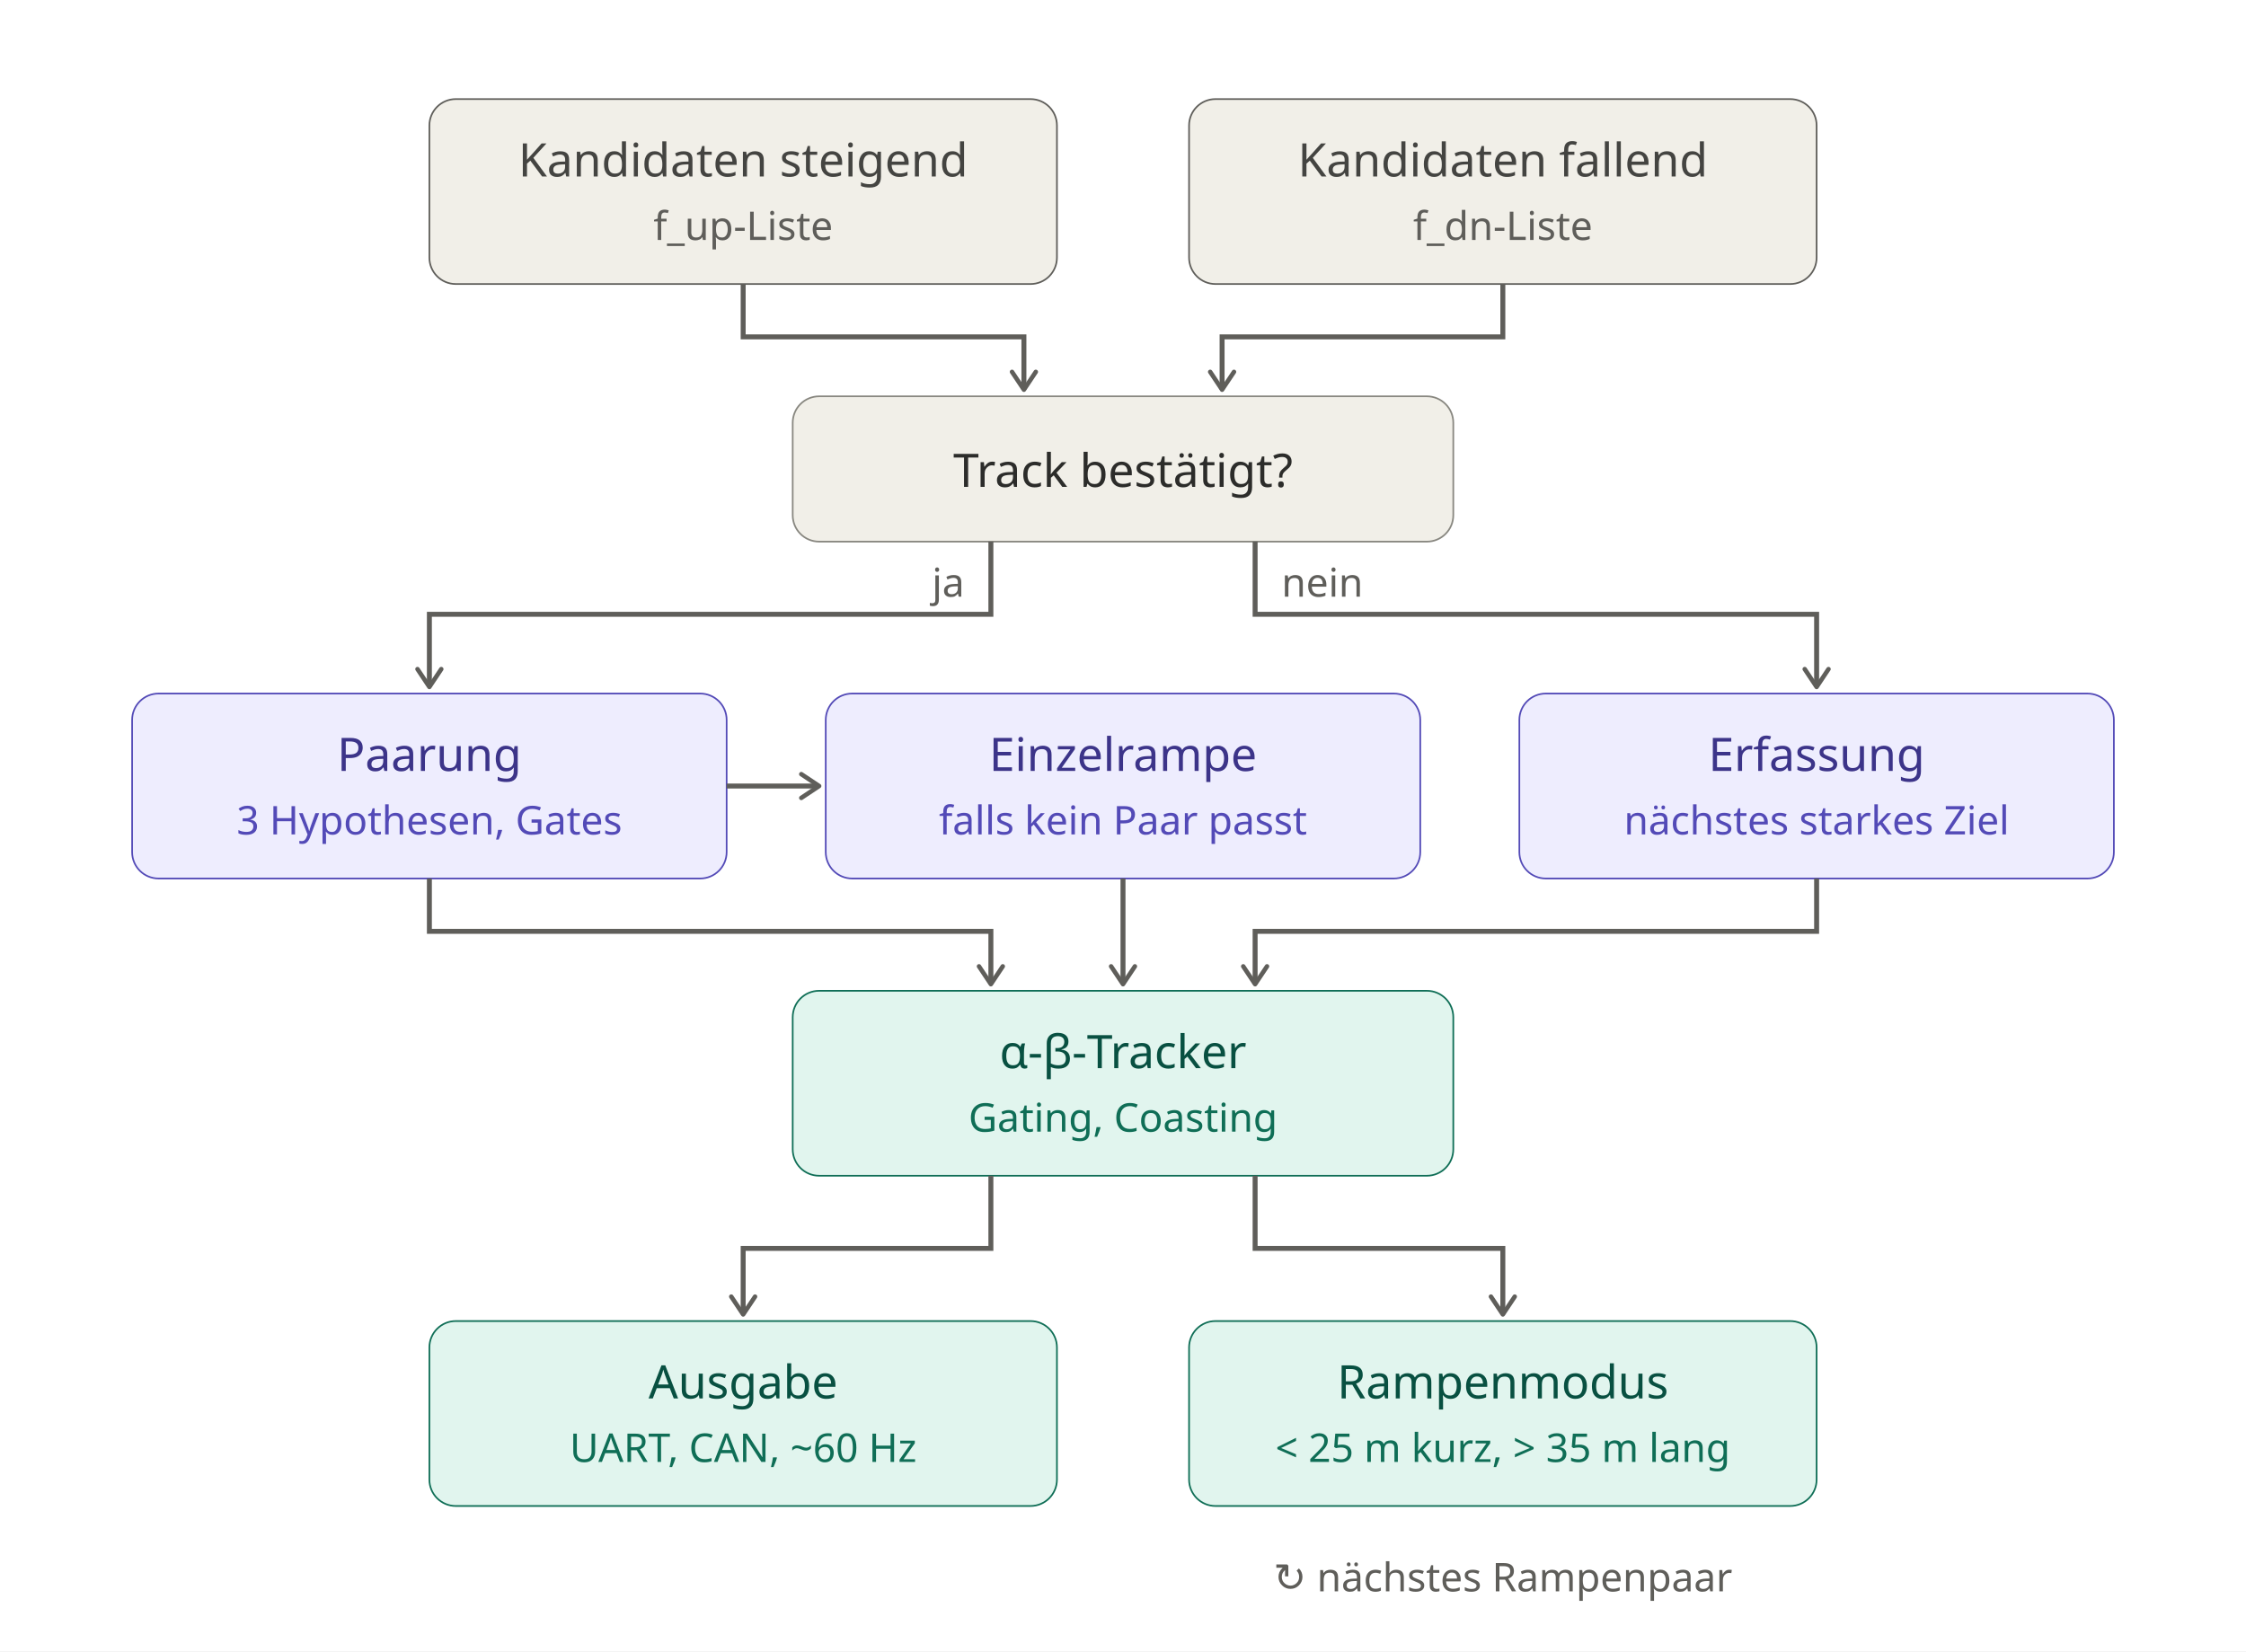
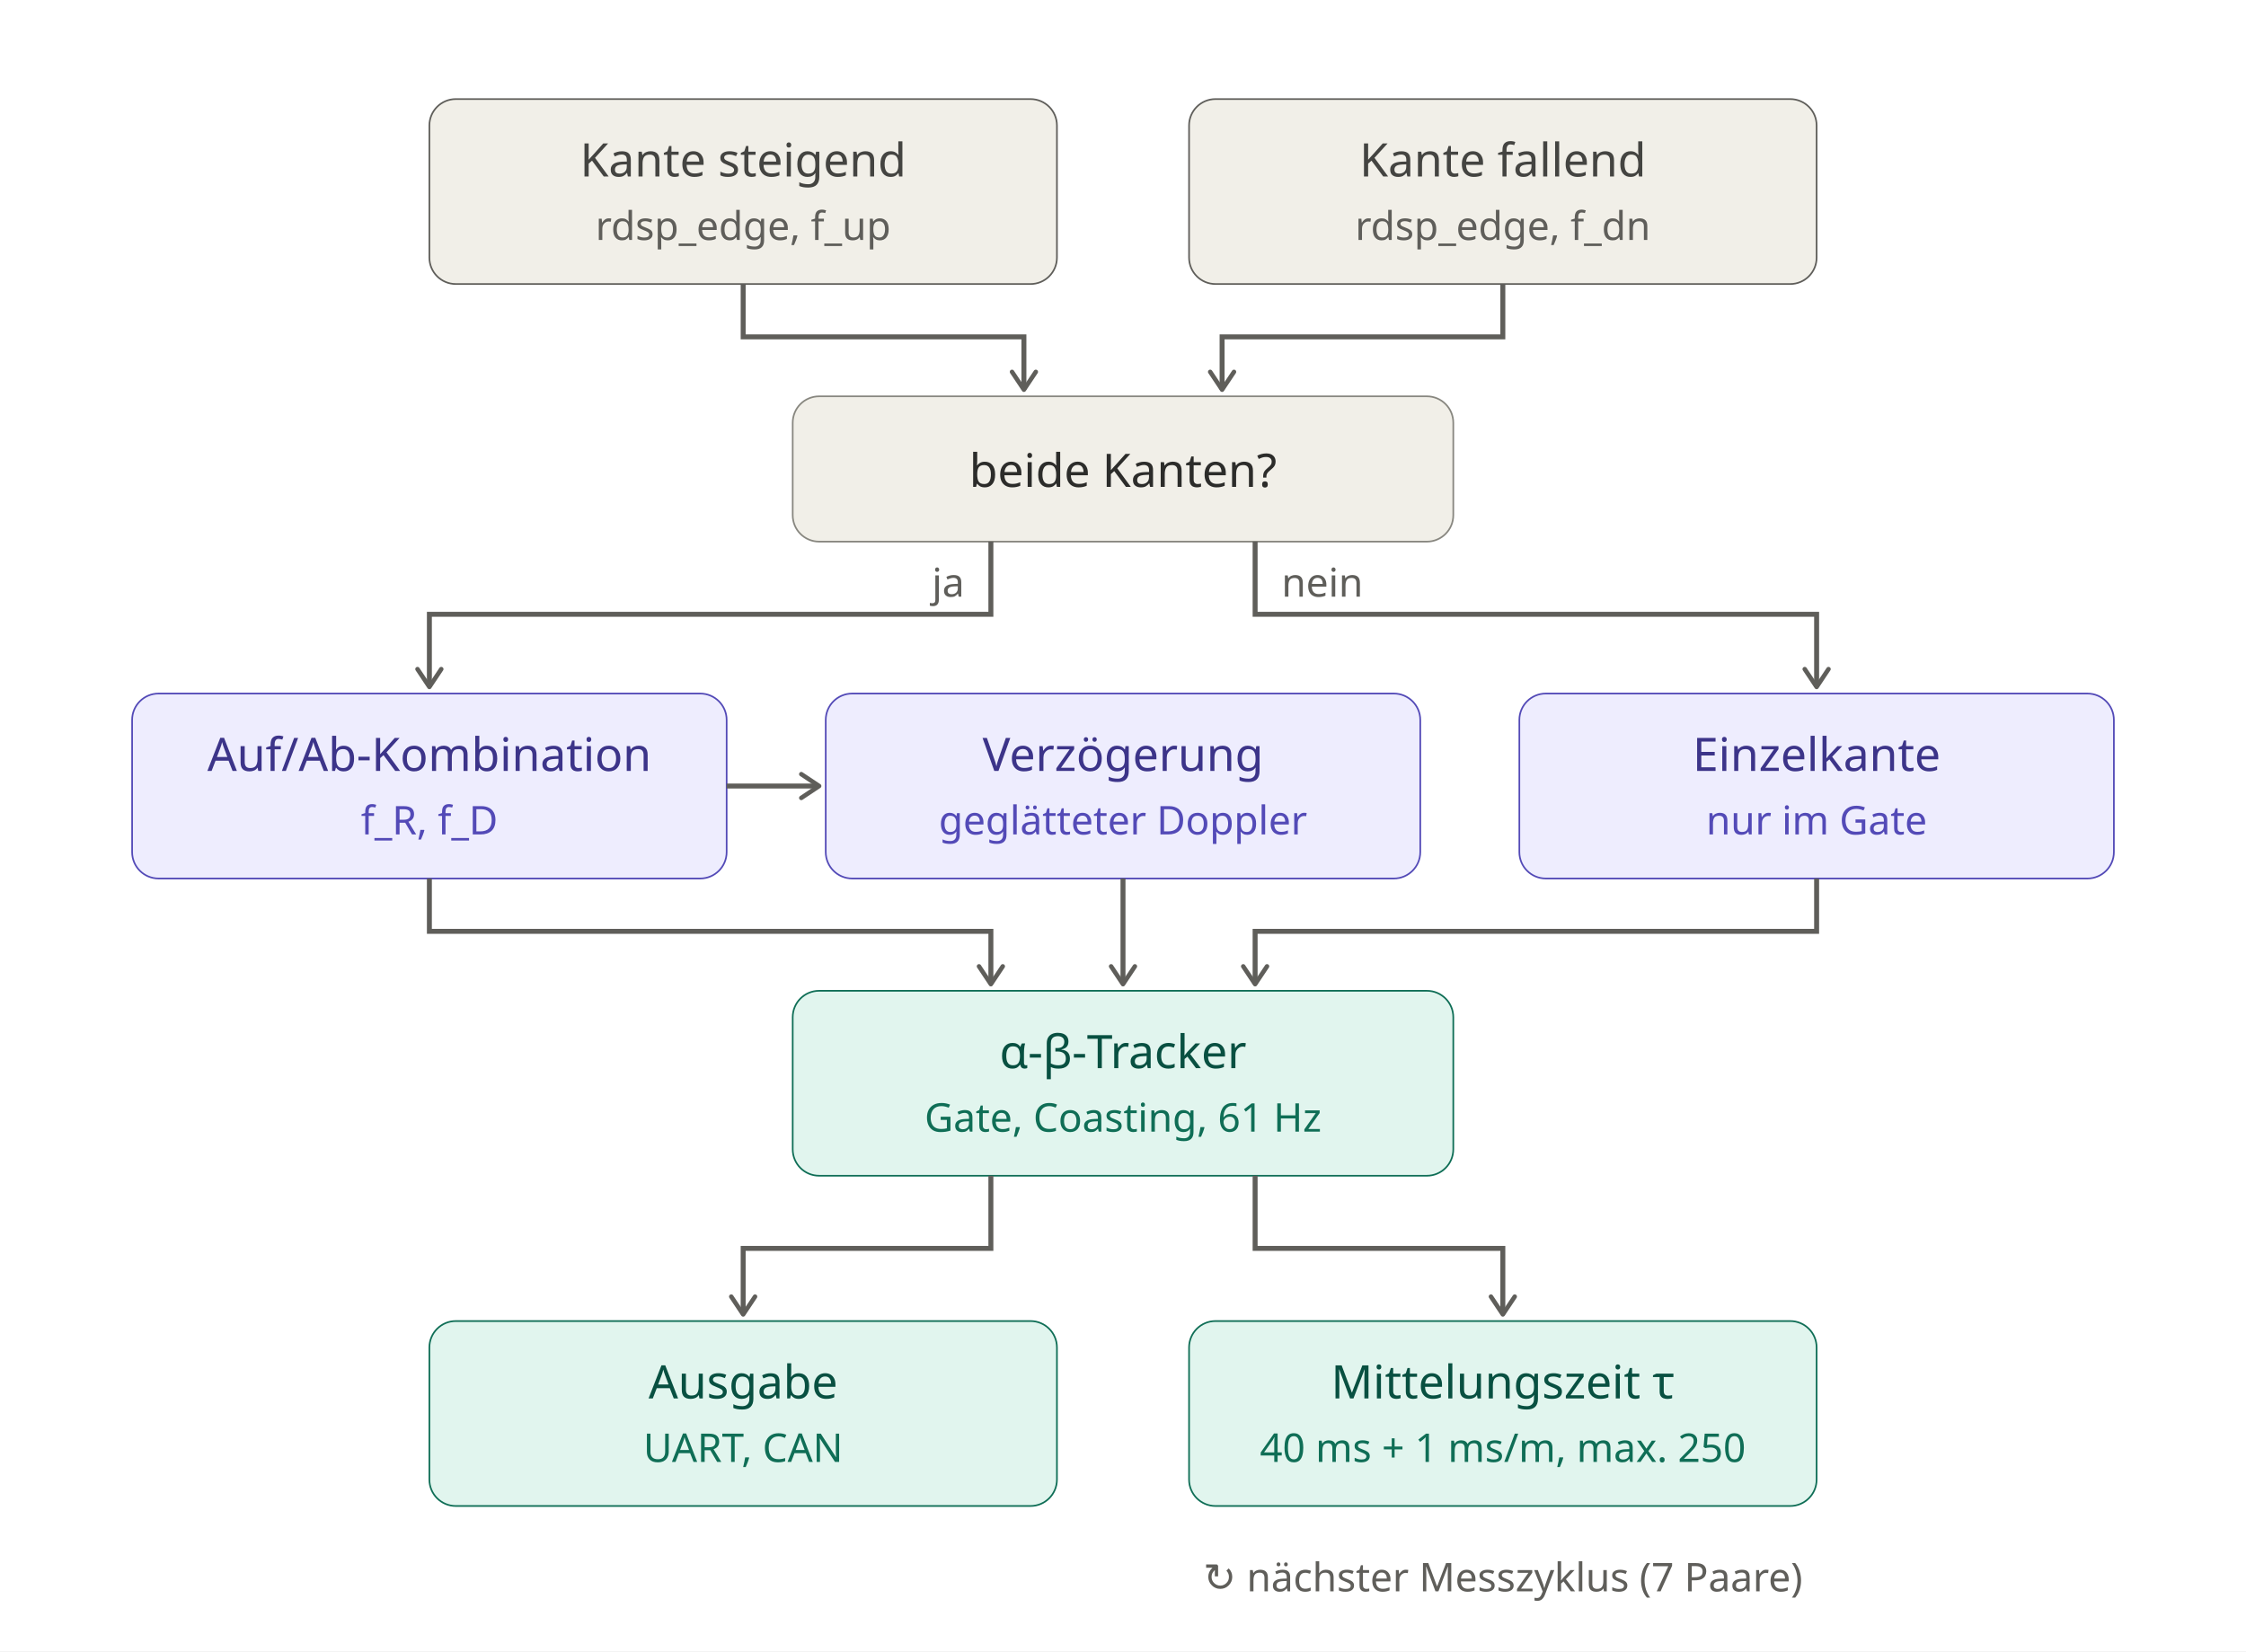
<svg xmlns="http://www.w3.org/2000/svg" width="680" height="500" viewBox="0 0 680 500" role="img">
  <style>
.ts{font:12px sans-serif;fill:#5F5E5A}.th{font:500 14px sans-serif;fill:#2C2C2A}
.arr{stroke:#5F5E5A;stroke-width:1.5;fill:none}
.box{fill:#F1EFE8;stroke:#888780;stroke-width:0.5}
.c-gray rect{fill:#F1EFE8;stroke:#5F5E5A;stroke-width:0.5}.c-gray .th{fill:#444441}.c-gray .ts{fill:#5F5E5A}
.c-purple rect{fill:#EEEDFE;stroke:#534AB7;stroke-width:0.5}.c-purple .th{fill:#3C3489}.c-purple .ts{fill:#534AB7}
.c-teal rect{fill:#E1F5EE;stroke:#0F6E56;stroke-width:0.5}.c-teal .th{fill:#085041}.c-teal .ts{fill:#0F6E56}
</style>
  <defs>
    <marker id="a" viewBox="0 0 10 10" refX="8" refY="5" markerWidth="6" markerHeight="6" orient="auto-start-reverse">
      <path d="M2 1L8 5L2 9" fill="none" stroke="#5F5E5A" stroke-width="1.5" stroke-linecap="round" stroke-linejoin="round" />
    </marker>
  </defs>
  <rect width="680" height="500" fill="#FFFFFF" />
  <g class="c-gray">
    <rect x="130" y="30" width="190" height="56" rx="8" />
-     <text class="th" x="225" y="48" text-anchor="middle" dominant-baseline="central">Kandidaten steigend</text>
-     <text class="ts" x="225" y="68" text-anchor="middle" dominant-baseline="central">f_up-Liste</text>
+     <text class="th" x="225" y="48" text-anchor="middle" dominant-baseline="central">Kante steigend</text>
+     <text class="ts" x="225" y="68" text-anchor="middle" dominant-baseline="central">rdsp_edge, f_up</text>
  </g>
  <g class="c-gray">
    <rect x="360" y="30" width="190" height="56" rx="8" />
-     <text class="th" x="455" y="48" text-anchor="middle" dominant-baseline="central">Kandidaten fallend</text>
-     <text class="ts" x="455" y="68" text-anchor="middle" dominant-baseline="central">f_dn-Liste</text>
+     <text class="th" x="455" y="48" text-anchor="middle" dominant-baseline="central">Kante fallend</text>
+     <text class="ts" x="455" y="68" text-anchor="middle" dominant-baseline="central">rdsp_edge, f_dn</text>
  </g>
  <path d="M225 86 L225 102 L310 102 L310 118" class="arr" marker-end="url(#a)" />
  <path d="M455 86 L455 102 L370 102 L370 118" class="arr" marker-end="url(#a)" />
  <rect x="240" y="120" width="200" height="44" rx="8" class="box" />
-   <text class="th" x="340" y="142" text-anchor="middle" dominant-baseline="central">Track bestätigt?</text>
+   <text class="th" x="340" y="142" text-anchor="middle" dominant-baseline="central">beide Kanten?</text>
  <path d="M300 164 L300 186 L130 186 L130 208" class="arr" marker-end="url(#a)" />
  <path d="M380 164 L380 186 L550 186 L550 208" class="arr" marker-end="url(#a)" />
  <text class="ts" x="292" y="176" text-anchor="end" dominant-baseline="central">ja</text>
  <text class="ts" x="388" y="176" dominant-baseline="central">nein</text>
  <g class="c-purple">
    <rect x="40" y="210" width="180" height="56" rx="8" />
-     <text class="th" x="130" y="228" text-anchor="middle" dominant-baseline="central">Paarung</text>
-     <text class="ts" x="130" y="248" text-anchor="middle" dominant-baseline="central">3 Hypothesen, Gates</text>
+     <text class="th" x="130" y="228" text-anchor="middle" dominant-baseline="central">Auf/Ab-Kombination</text>
+     <text class="ts" x="130" y="248" text-anchor="middle" dominant-baseline="central">f_R, f_D</text>
  </g>
  <g class="c-purple">
    <rect x="250" y="210" width="180" height="56" rx="8" />
-     <text class="th" x="340" y="228" text-anchor="middle" dominant-baseline="central">Einzelrampe</text>
-     <text class="ts" x="340" y="248" text-anchor="middle" dominant-baseline="central">falls kein Paar passt</text>
+     <text class="th" x="340" y="228" text-anchor="middle" dominant-baseline="central">Verzögerung</text>
+     <text class="ts" x="340" y="248" text-anchor="middle" dominant-baseline="central">geglätteter Doppler</text>
  </g>
  <g class="c-purple">
    <rect x="460" y="210" width="180" height="56" rx="8" />
-     <text class="th" x="550" y="228" text-anchor="middle" dominant-baseline="central">Erfassung</text>
-     <text class="ts" x="550" y="248" text-anchor="middle" dominant-baseline="central">nächstes starkes Ziel</text>
+     <text class="th" x="550" y="228" text-anchor="middle" dominant-baseline="central">Einzelkante</text>
+     <text class="ts" x="550" y="248" text-anchor="middle" dominant-baseline="central">nur im Gate</text>
  </g>
  <line x1="220" y1="238" x2="248" y2="238" class="arr" marker-end="url(#a)" />
  <path d="M130 266 L130 282 L300 282 L300 298" class="arr" marker-end="url(#a)" />
  <line x1="340" y1="266" x2="340" y2="298" class="arr" marker-end="url(#a)" />
  <path d="M550 266 L550 282 L380 282 L380 298" class="arr" marker-end="url(#a)" />
  <g class="c-teal">
    <rect x="240" y="300" width="200" height="56" rx="8" />
    <text class="th" x="340" y="318" text-anchor="middle" dominant-baseline="central">α-β-Tracker</text>
-     <text class="ts" x="340" y="338" text-anchor="middle" dominant-baseline="central">Gating, Coasting</text>
+     <text class="ts" x="340" y="338" text-anchor="middle" dominant-baseline="central">Gate, Coasting, 61 Hz</text>
  </g>
  <path d="M300 356 L300 378 L225 378 L225 398" class="arr" marker-end="url(#a)" />
  <path d="M380 356 L380 378 L455 378 L455 398" class="arr" marker-end="url(#a)" />
  <g class="c-teal">
    <rect x="130" y="400" width="190" height="56" rx="8" />
    <text class="th" x="225" y="418" text-anchor="middle" dominant-baseline="central">Ausgabe</text>
-     <text class="ts" x="225" y="438" text-anchor="middle" dominant-baseline="central">UART, CAN, ~60 Hz</text>
+     <text class="ts" x="225" y="438" text-anchor="middle" dominant-baseline="central">UART, CAN</text>
  </g>
  <g class="c-teal">
    <rect x="360" y="400" width="190" height="56" rx="8" />
-     <text class="th" x="455" y="418" text-anchor="middle" dominant-baseline="central">Rampenmodus</text>
-     <text class="ts" x="455" y="438" text-anchor="middle" dominant-baseline="central">&lt; 25 m kurz, &gt; 35 m lang</text>
+     <text class="th" x="455" y="418" text-anchor="middle" dominant-baseline="central">Mittelungszeit τ</text>
+     <text class="ts" x="455" y="438" text-anchor="middle" dominant-baseline="central">40 ms + 1 ms/m, max. 250</text>
  </g>
-   <text class="ts" x="455" y="476" text-anchor="middle" dominant-baseline="central">↻ nächstes Rampenpaar</text>
+   <text class="ts" x="455" y="476" text-anchor="middle" dominant-baseline="central">↻ nächster Messzyklus (7 Paare)</text>
</svg>
